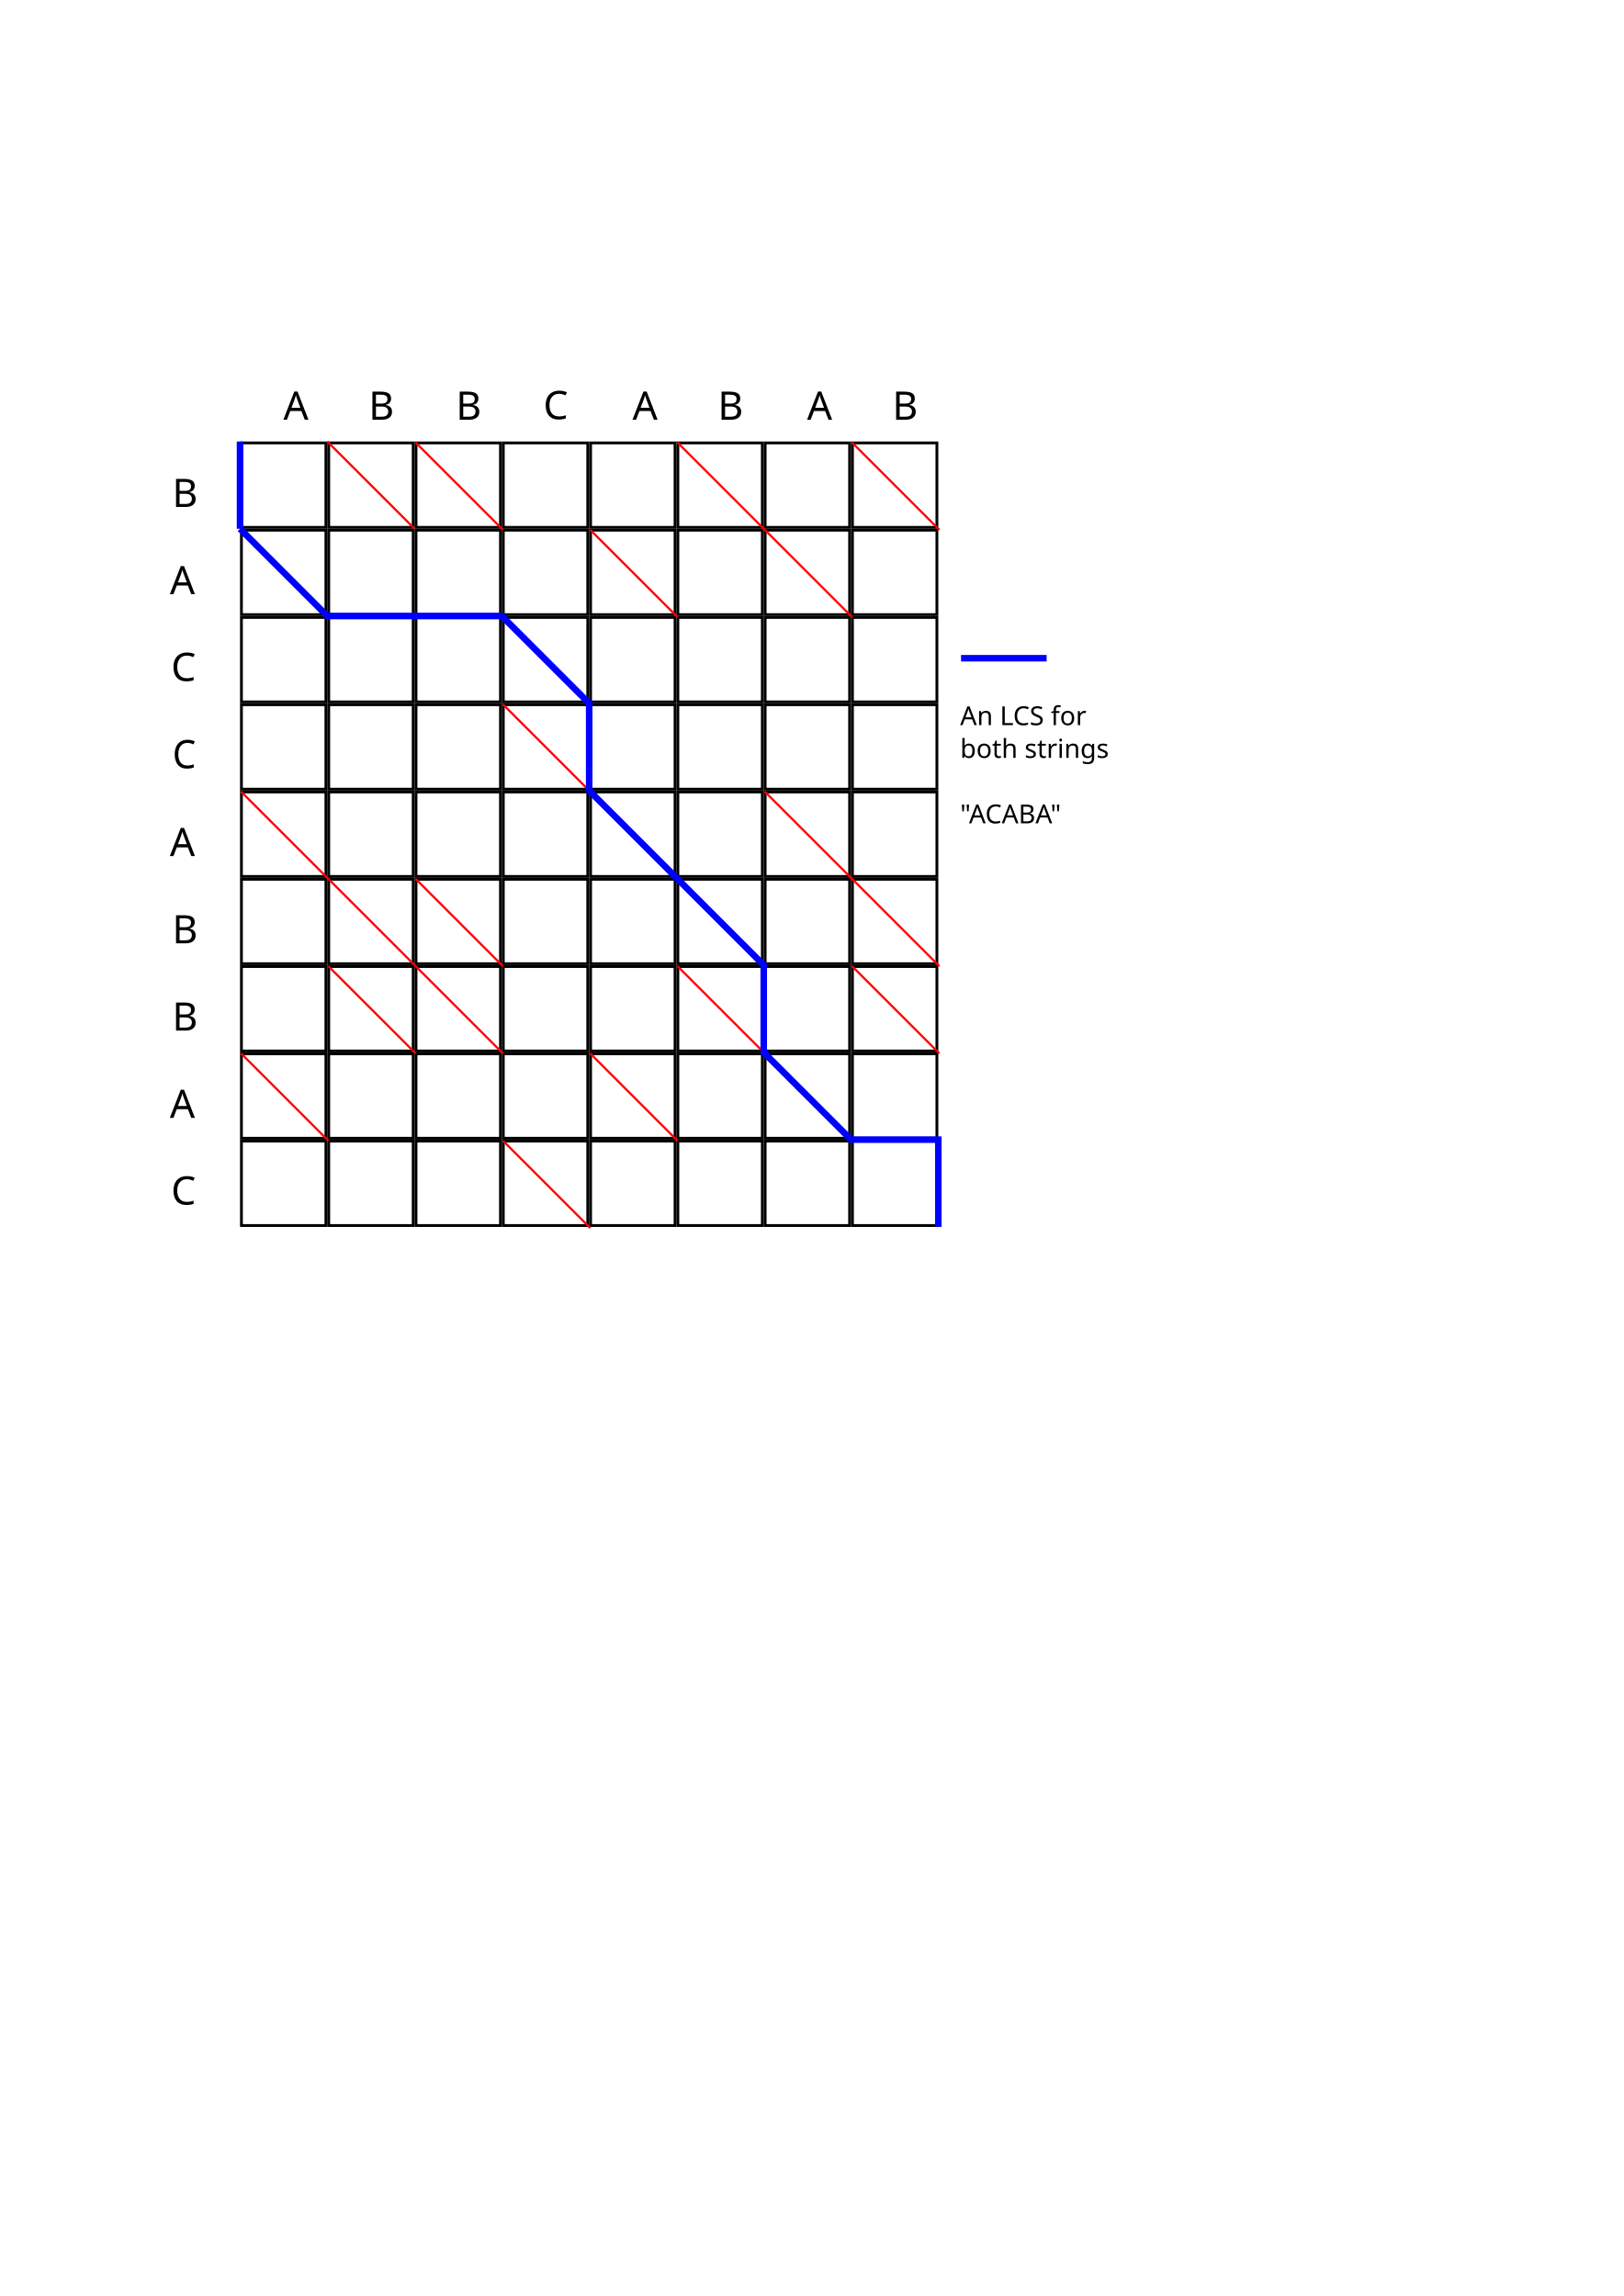
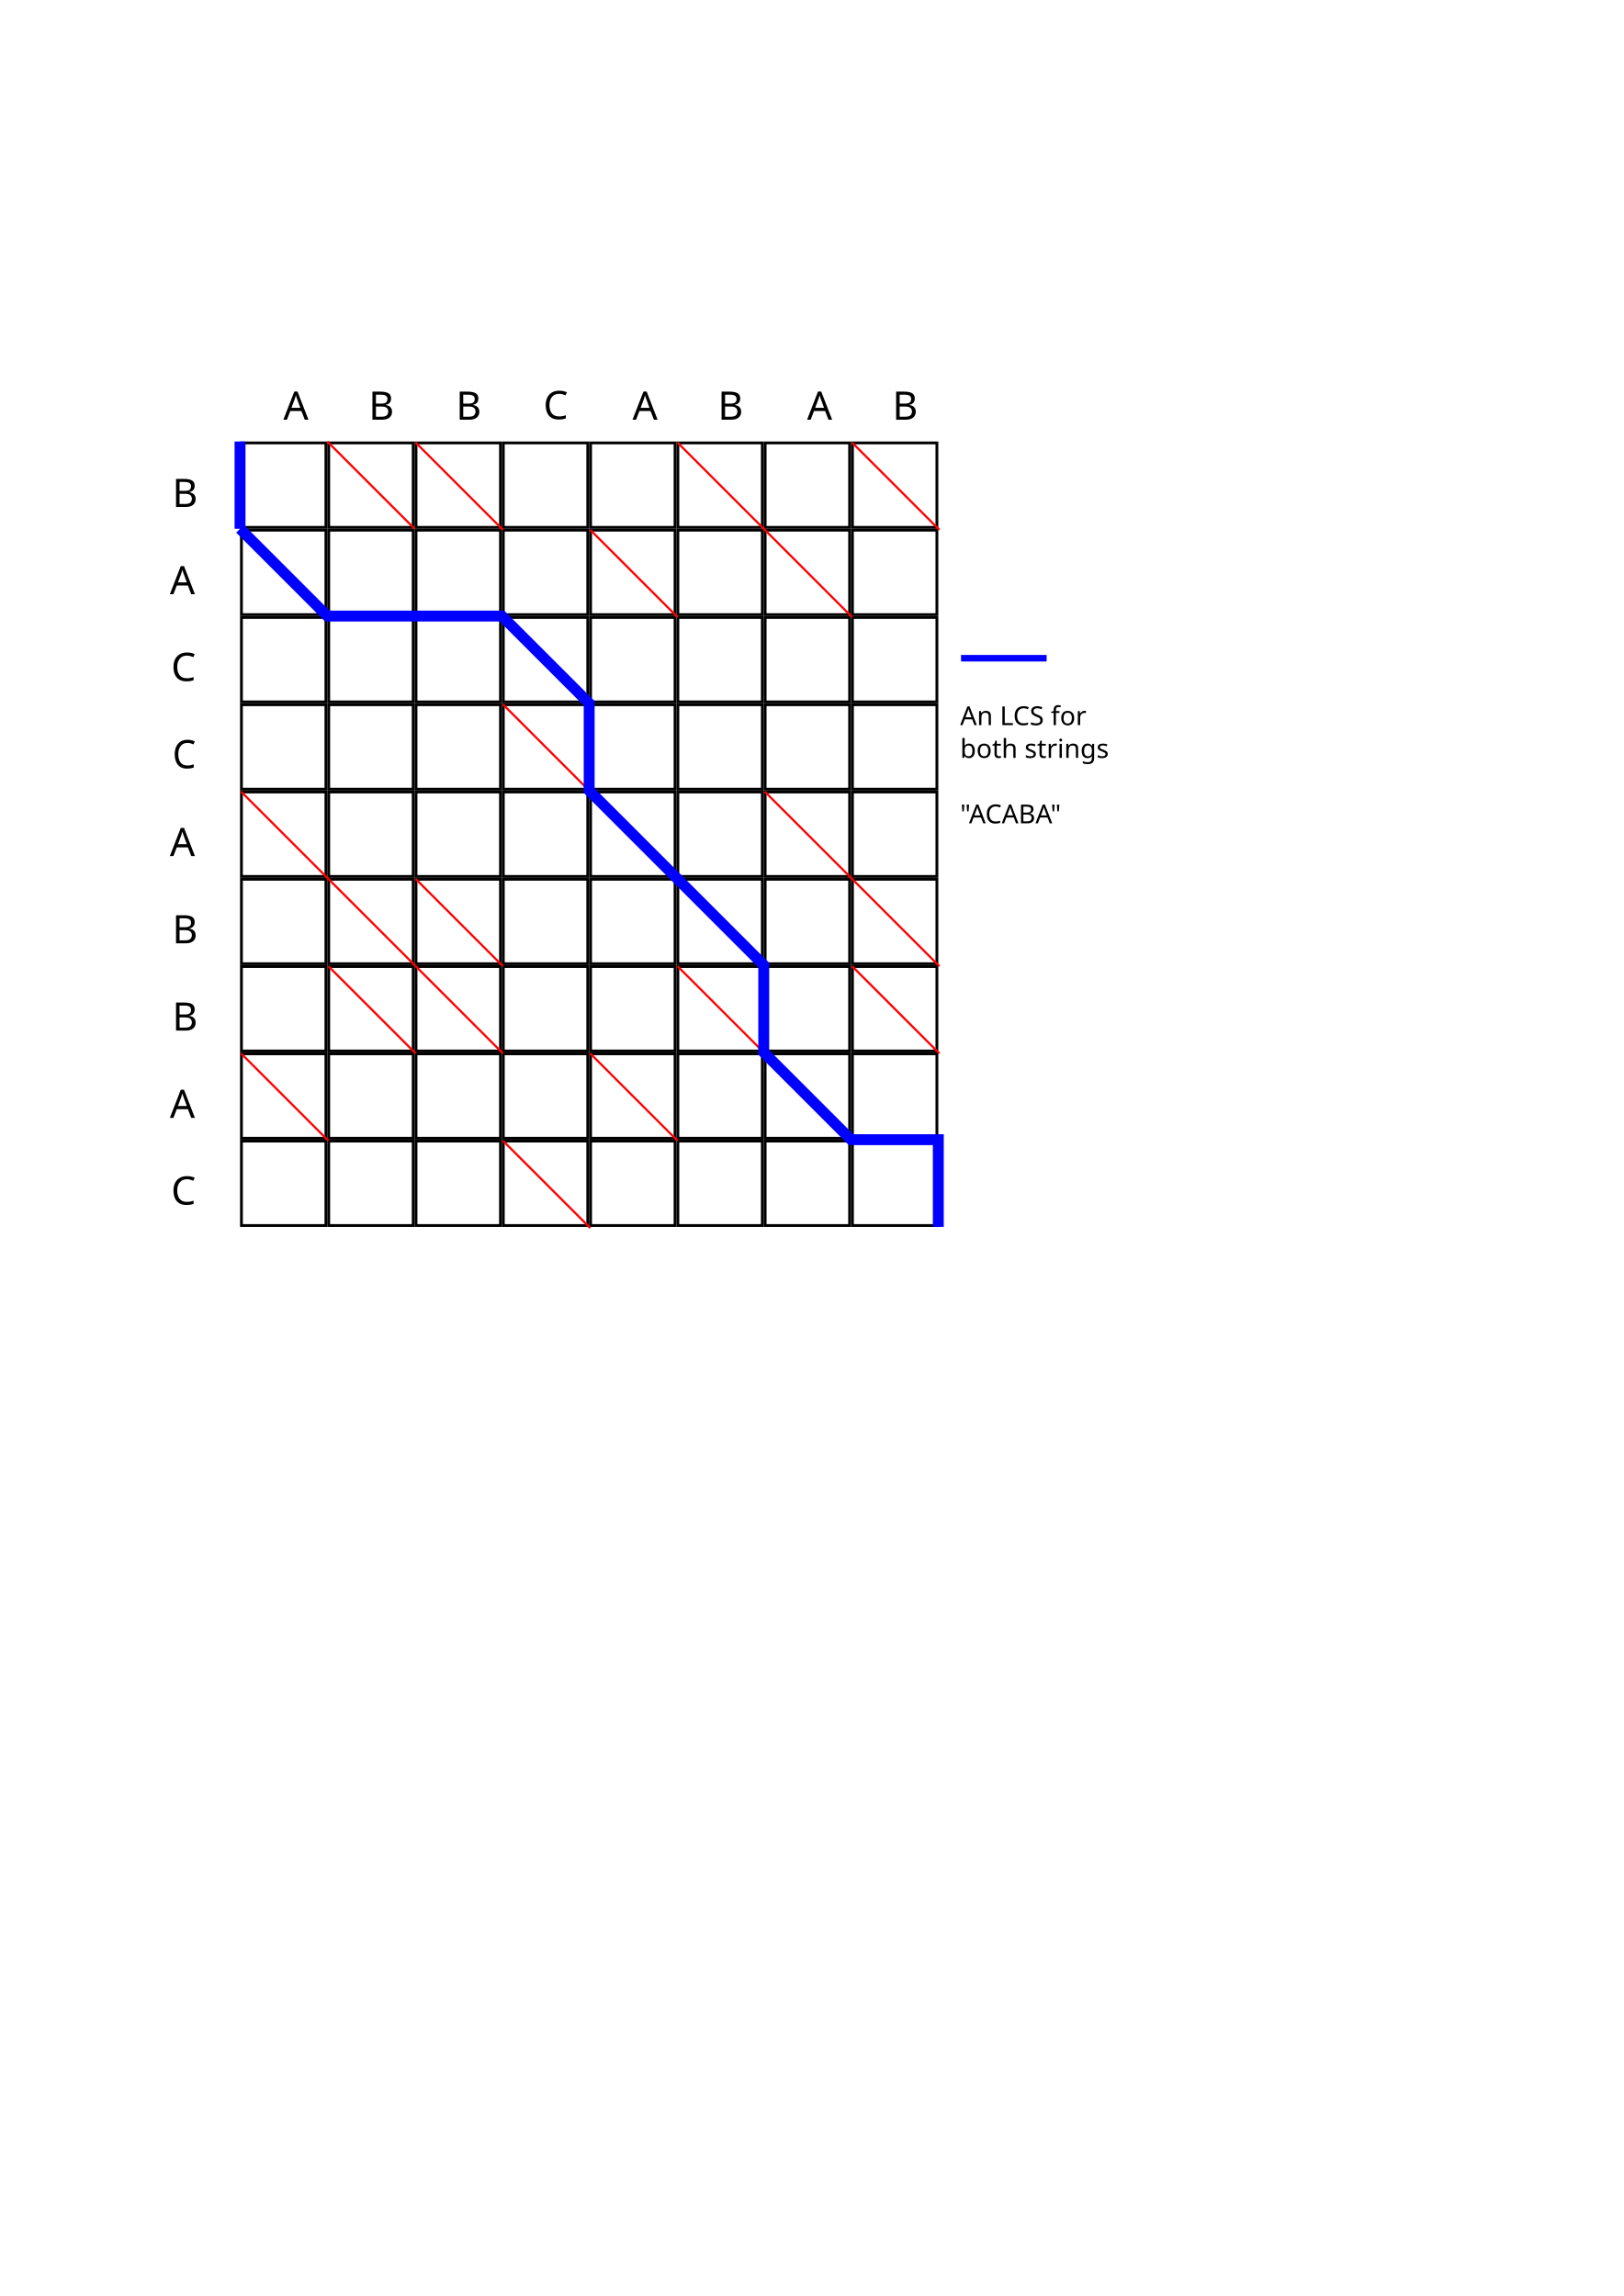
<svg xmlns="http://www.w3.org/2000/svg" width="744.094" height="1052.362" id="svg2" version="1.1">
  <defs id="defs4" />
  <g id="layer1">
    <rect style="fill:none;stroke:#000000;stroke-width:1.29;stroke-miterlimit:4;stroke-opacity:1;stroke-dasharray:none;stroke-dashoffset:0" id="rect2987" width="38.71" height="38.71" x="110.645" y="203.007" />
    <rect style="fill:none;stroke:#000000;stroke-width:1.29;stroke-miterlimit:4;stroke-opacity:1;stroke-dasharray:none;stroke-dashoffset:0" id="rect2987-3" width="38.71" height="38.71" x="110.645" y="243.007" />
    <rect style="fill:none;stroke:#000000;stroke-width:1.29;stroke-miterlimit:4;stroke-opacity:1;stroke-dasharray:none;stroke-dashoffset:0" id="rect2987-7" width="38.71" height="38.71" x="150.645" y="203.007" />
    <rect style="fill:none;stroke:#000000;stroke-width:1.29;stroke-miterlimit:4;stroke-opacity:1;stroke-dasharray:none;stroke-dashoffset:0" id="rect2987-9" width="38.71" height="38.71" x="150.645" y="243.007" />
    <rect style="fill:none;stroke:#000000;stroke-width:1.29;stroke-miterlimit:4;stroke-opacity:1;stroke-dasharray:none;stroke-dashoffset:0" id="rect2987-39" width="38.71" height="38.71" x="190.645" y="203.007" />
    <rect style="fill:none;stroke:#000000;stroke-width:1.29;stroke-miterlimit:4;stroke-opacity:1;stroke-dasharray:none;stroke-dashoffset:0" id="rect2987-4" width="38.71" height="38.71" x="190.645" y="243.007" />
    <rect style="fill:none;stroke:#000000;stroke-width:1.29;stroke-miterlimit:4;stroke-opacity:1;stroke-dasharray:none;stroke-dashoffset:0" id="rect2987-0" width="38.71" height="38.71" x="230.645" y="243.007" />
    <rect style="fill:none;stroke:#000000;stroke-width:1.29;stroke-miterlimit:4;stroke-opacity:1;stroke-dasharray:none;stroke-dashoffset:0" id="rect2987-8" width="38.71" height="38.71" x="230.645" y="203.007" />
    <rect style="fill:none;stroke:#000000;stroke-width:1.29;stroke-miterlimit:4;stroke-opacity:1;stroke-dasharray:none;stroke-dashoffset:0" id="rect2987-05" width="38.71" height="38.71" x="110.645" y="283.007" />
    <rect style="fill:none;stroke:#000000;stroke-width:1.29;stroke-miterlimit:4;stroke-opacity:1;stroke-dasharray:none;stroke-dashoffset:0" id="rect2987-3-8" width="38.71" height="38.71" x="110.645" y="323.007" />
    <rect style="fill:none;stroke:#000000;stroke-width:1.29;stroke-miterlimit:4;stroke-opacity:1;stroke-dasharray:none;stroke-dashoffset:0" id="rect2987-7-0" width="38.71" height="38.71" x="150.645" y="283.007" />
    <rect style="fill:none;stroke:#000000;stroke-width:1.29;stroke-miterlimit:4;stroke-opacity:1;stroke-dasharray:none;stroke-dashoffset:0" id="rect2987-9-2" width="38.71" height="38.71" x="150.645" y="323.007" />
    <rect style="fill:none;stroke:#000000;stroke-width:1.29;stroke-miterlimit:4;stroke-opacity:1;stroke-dasharray:none;stroke-dashoffset:0" id="rect2987-39-6" width="38.71" height="38.71" x="190.645" y="283.007" />
    <rect style="fill:none;stroke:#000000;stroke-width:1.29;stroke-miterlimit:4;stroke-opacity:1;stroke-dasharray:none;stroke-dashoffset:0" id="rect2987-4-4" width="38.71" height="38.71" x="190.645" y="323.007" />
    <rect style="fill:none;stroke:#000000;stroke-width:1.29;stroke-miterlimit:4;stroke-opacity:1;stroke-dasharray:none;stroke-dashoffset:0" id="rect2987-0-3" width="38.71" height="38.71" x="230.645" y="323.007" />
    <rect style="fill:none;stroke:#000000;stroke-width:1.29;stroke-miterlimit:4;stroke-opacity:1;stroke-dasharray:none;stroke-dashoffset:0" id="rect2987-8-5" width="38.71" height="38.71" x="230.645" y="283.007" />
    <rect style="fill:none;stroke:#000000;stroke-width:1.29;stroke-miterlimit:4;stroke-opacity:1;stroke-dasharray:none;stroke-dashoffset:0" id="rect2987-91" width="38.71" height="38.71" x="270.645" y="203.007" />
    <rect style="fill:none;stroke:#000000;stroke-width:1.29;stroke-miterlimit:4;stroke-opacity:1;stroke-dasharray:none;stroke-dashoffset:0" id="rect2987-3-1" width="38.71" height="38.71" x="270.645" y="243.007" />
    <rect style="fill:none;stroke:#000000;stroke-width:1.29;stroke-miterlimit:4;stroke-opacity:1;stroke-dasharray:none;stroke-dashoffset:0" id="rect2987-7-9" width="38.71" height="38.71" x="310.645" y="203.007" />
    <rect style="fill:none;stroke:#000000;stroke-width:1.29;stroke-miterlimit:4;stroke-opacity:1;stroke-dasharray:none;stroke-dashoffset:0" id="rect2987-9-7" width="38.71" height="38.71" x="310.645" y="243.007" />
    <rect style="fill:none;stroke:#000000;stroke-width:1.29;stroke-miterlimit:4;stroke-opacity:1;stroke-dasharray:none;stroke-dashoffset:0" id="rect2987-39-9" width="38.71" height="38.71" x="350.645" y="203.007" />
    <rect style="fill:none;stroke:#000000;stroke-width:1.29;stroke-miterlimit:4;stroke-opacity:1;stroke-dasharray:none;stroke-dashoffset:0" id="rect2987-4-40" width="38.71" height="38.71" x="350.645" y="243.007" />
    <rect style="fill:none;stroke:#000000;stroke-width:1.29;stroke-miterlimit:4;stroke-opacity:1;stroke-dasharray:none;stroke-dashoffset:0" id="rect2987-0-2" width="38.71" height="38.71" x="390.645" y="243.007" />
    <rect style="fill:none;stroke:#000000;stroke-width:1.29;stroke-miterlimit:4;stroke-opacity:1;stroke-dasharray:none;stroke-dashoffset:0" id="rect2987-8-4" width="38.71" height="38.71" x="390.645" y="203.007" />
    <rect style="fill:none;stroke:#000000;stroke-width:1.29;stroke-miterlimit:4;stroke-opacity:1;stroke-dasharray:none;stroke-dashoffset:0" id="rect2987-6" width="38.71" height="38.71" x="270.645" y="283.007" />
    <rect style="fill:none;stroke:#000000;stroke-width:1.29;stroke-miterlimit:4;stroke-opacity:1;stroke-dasharray:none;stroke-dashoffset:0" id="rect2987-3-2" width="38.71" height="38.71" x="270.645" y="323.007" />
    <rect style="fill:none;stroke:#000000;stroke-width:1.29;stroke-miterlimit:4;stroke-opacity:1;stroke-dasharray:none;stroke-dashoffset:0" id="rect2987-7-2" width="38.71" height="38.71" x="310.645" y="283.007" />
    <rect style="fill:none;stroke:#000000;stroke-width:1.29;stroke-miterlimit:4;stroke-opacity:1;stroke-dasharray:none;stroke-dashoffset:0" id="rect2987-9-77" width="38.71" height="38.71" x="310.645" y="323.007" />
    <rect style="fill:none;stroke:#000000;stroke-width:1.29;stroke-miterlimit:4;stroke-opacity:1;stroke-dasharray:none;stroke-dashoffset:0" id="rect2987-39-97" width="38.71" height="38.71" x="350.645" y="283.007" />
    <rect style="fill:none;stroke:#000000;stroke-width:1.29;stroke-miterlimit:4;stroke-opacity:1;stroke-dasharray:none;stroke-dashoffset:0" id="rect2987-4-2" width="38.71" height="38.71" x="350.645" y="323.007" />
    <rect style="fill:none;stroke:#000000;stroke-width:1.29;stroke-miterlimit:4;stroke-opacity:1;stroke-dasharray:none;stroke-dashoffset:0" id="rect2987-0-0" width="38.71" height="38.71" x="390.645" y="323.007" />
    <rect style="fill:none;stroke:#000000;stroke-width:1.29;stroke-miterlimit:4;stroke-opacity:1;stroke-dasharray:none;stroke-dashoffset:0" id="rect2987-8-3" width="38.71" height="38.71" x="390.645" y="283.007" />
    <rect style="fill:none;stroke:#000000;stroke-width:1.29;stroke-miterlimit:4;stroke-opacity:1;stroke-dasharray:none;stroke-dashoffset:0" id="rect2987-31" width="38.71" height="38.71" x="110.645" y="363.007" />
    <rect style="fill:none;stroke:#000000;stroke-width:1.29;stroke-miterlimit:4;stroke-opacity:1;stroke-dasharray:none;stroke-dashoffset:0" id="rect2987-3-4" width="38.71" height="38.71" x="110.645" y="403.007" />
    <rect style="fill:none;stroke:#000000;stroke-width:1.29;stroke-miterlimit:4;stroke-opacity:1;stroke-dasharray:none;stroke-dashoffset:0" id="rect2987-7-01" width="38.71" height="38.71" x="150.645" y="363.007" />
    <rect style="fill:none;stroke:#000000;stroke-width:1.29;stroke-miterlimit:4;stroke-opacity:1;stroke-dasharray:none;stroke-dashoffset:0" id="rect2987-9-6" width="38.71" height="38.71" x="150.645" y="403.007" />
    <rect style="fill:none;stroke:#000000;stroke-width:1.29;stroke-miterlimit:4;stroke-opacity:1;stroke-dasharray:none;stroke-dashoffset:0" id="rect2987-39-2" width="38.71" height="38.71" x="190.645" y="363.007" />
    <rect style="fill:none;stroke:#000000;stroke-width:1.29;stroke-miterlimit:4;stroke-opacity:1;stroke-dasharray:none;stroke-dashoffset:0" id="rect2987-4-7" width="38.71" height="38.71" x="190.645" y="403.007" />
    <rect style="fill:none;stroke:#000000;stroke-width:1.29;stroke-miterlimit:4;stroke-opacity:1;stroke-dasharray:none;stroke-dashoffset:0" id="rect2987-0-37" width="38.71" height="38.71" x="230.645" y="403.007" />
    <rect style="fill:none;stroke:#000000;stroke-width:1.29;stroke-miterlimit:4;stroke-opacity:1;stroke-dasharray:none;stroke-dashoffset:0" id="rect2987-8-2" width="38.71" height="38.71" x="230.645" y="363.007" />
    <rect style="fill:none;stroke:#000000;stroke-width:1.29;stroke-miterlimit:4;stroke-opacity:1;stroke-dasharray:none;stroke-dashoffset:0" id="rect2987-05-4" width="38.71" height="38.71" x="110.645" y="443.007" />
    <rect style="fill:none;stroke:#000000;stroke-width:1.29;stroke-miterlimit:4;stroke-opacity:1;stroke-dasharray:none;stroke-dashoffset:0" id="rect2987-3-8-9" width="38.71" height="38.71" x="110.645" y="483.007" />
    <rect style="fill:none;stroke:#000000;stroke-width:1.29;stroke-miterlimit:4;stroke-opacity:1;stroke-dasharray:none;stroke-dashoffset:0" id="rect2987-7-0-6" width="38.71" height="38.71" x="150.645" y="443.007" />
    <rect style="fill:none;stroke:#000000;stroke-width:1.29;stroke-miterlimit:4;stroke-opacity:1;stroke-dasharray:none;stroke-dashoffset:0" id="rect2987-9-2-4" width="38.71" height="38.71" x="150.645" y="483.007" />
    <rect style="fill:none;stroke:#000000;stroke-width:1.29;stroke-miterlimit:4;stroke-opacity:1;stroke-dasharray:none;stroke-dashoffset:0" id="rect2987-39-6-8" width="38.71" height="38.71" x="190.645" y="443.007" />
    <rect style="fill:none;stroke:#000000;stroke-width:1.29;stroke-miterlimit:4;stroke-opacity:1;stroke-dasharray:none;stroke-dashoffset:0" id="rect2987-4-4-7" width="38.71" height="38.71" x="190.645" y="483.007" />
    <rect style="fill:none;stroke:#000000;stroke-width:1.29;stroke-miterlimit:4;stroke-opacity:1;stroke-dasharray:none;stroke-dashoffset:0" id="rect2987-0-3-0" width="38.71" height="38.71" x="230.645" y="483.007" />
    <rect style="fill:none;stroke:#000000;stroke-width:1.29;stroke-miterlimit:4;stroke-opacity:1;stroke-dasharray:none;stroke-dashoffset:0" id="rect2987-8-5-0" width="38.71" height="38.71" x="230.645" y="443.007" />
    <rect style="fill:none;stroke:#000000;stroke-width:1.29;stroke-miterlimit:4;stroke-opacity:1;stroke-dasharray:none;stroke-dashoffset:0" id="rect2987-91-9" width="38.71" height="38.71" x="270.645" y="363.007" />
    <rect style="fill:none;stroke:#000000;stroke-width:1.29;stroke-miterlimit:4;stroke-opacity:1;stroke-dasharray:none;stroke-dashoffset:0" id="rect2987-3-1-7" width="38.71" height="38.71" x="270.645" y="403.007" />
    <rect style="fill:none;stroke:#000000;stroke-width:1.29;stroke-miterlimit:4;stroke-opacity:1;stroke-dasharray:none;stroke-dashoffset:0" id="rect2987-7-9-6" width="38.71" height="38.71" x="310.645" y="363.007" />
    <rect style="fill:none;stroke:#000000;stroke-width:1.29;stroke-miterlimit:4;stroke-opacity:1;stroke-dasharray:none;stroke-dashoffset:0" id="rect2987-9-7-1" width="38.71" height="38.71" x="310.645" y="403.007" />
    <rect style="fill:none;stroke:#000000;stroke-width:1.29;stroke-miterlimit:4;stroke-opacity:1;stroke-dasharray:none;stroke-dashoffset:0" id="rect2987-39-9-9" width="38.71" height="38.71" x="350.645" y="363.007" />
    <rect style="fill:none;stroke:#000000;stroke-width:1.29;stroke-miterlimit:4;stroke-opacity:1;stroke-dasharray:none;stroke-dashoffset:0" id="rect2987-4-40-4" width="38.71" height="38.71" x="350.645" y="403.007" />
    <rect style="fill:none;stroke:#000000;stroke-width:1.29;stroke-miterlimit:4;stroke-opacity:1;stroke-dasharray:none;stroke-dashoffset:0" id="rect2987-0-2-9" width="38.71" height="38.71" x="390.645" y="403.007" />
    <rect style="fill:none;stroke:#000000;stroke-width:1.29;stroke-miterlimit:4;stroke-opacity:1;stroke-dasharray:none;stroke-dashoffset:0" id="rect2987-8-4-0" width="38.71" height="38.71" x="390.645" y="363.007" />
    <rect style="fill:none;stroke:#000000;stroke-width:1.29;stroke-miterlimit:4;stroke-opacity:1;stroke-dasharray:none;stroke-dashoffset:0" id="rect2987-6-3" width="38.71" height="38.71" x="270.645" y="443.007" />
    <rect style="fill:none;stroke:#000000;stroke-width:1.29;stroke-miterlimit:4;stroke-opacity:1;stroke-dasharray:none;stroke-dashoffset:0" id="rect2987-3-2-1" width="38.71" height="38.71" x="270.645" y="483.007" />
    <rect style="fill:none;stroke:#000000;stroke-width:1.29;stroke-miterlimit:4;stroke-opacity:1;stroke-dasharray:none;stroke-dashoffset:0" id="rect2987-7-2-3" width="38.71" height="38.71" x="310.645" y="443.007" />
    <rect style="fill:none;stroke:#000000;stroke-width:1.29;stroke-miterlimit:4;stroke-opacity:1;stroke-dasharray:none;stroke-dashoffset:0" id="rect2987-9-77-6" width="38.71" height="38.71" x="310.645" y="483.007" />
    <rect style="fill:none;stroke:#000000;stroke-width:1.29;stroke-miterlimit:4;stroke-opacity:1;stroke-dasharray:none;stroke-dashoffset:0" id="rect2987-39-97-6" width="38.71" height="38.71" x="350.645" y="443.007" />
    <rect style="fill:none;stroke:#000000;stroke-width:1.29;stroke-miterlimit:4;stroke-opacity:1;stroke-dasharray:none;stroke-dashoffset:0" id="rect2987-4-2-6" width="38.71" height="38.71" x="350.645" y="483.007" />
    <rect style="fill:none;stroke:#000000;stroke-width:1.29;stroke-miterlimit:4;stroke-opacity:1;stroke-dasharray:none;stroke-dashoffset:0" id="rect2987-0-0-2" width="38.71" height="38.71" x="390.645" y="483.007" />
    <rect style="fill:none;stroke:#000000;stroke-width:1.29;stroke-miterlimit:4;stroke-opacity:1;stroke-dasharray:none;stroke-dashoffset:0" id="rect2987-8-3-8" width="38.71" height="38.71" x="390.645" y="443.007" />
    <text xml:space="preserve" style="font-size:18px;font-style:normal;font-weight:normal;line-height:125%;letter-spacing:0px;word-spacing:0px;fill:#000000;fill-opacity:1;stroke:none;font-family:Sans" x="129.859" y="192.362" id="text4027">
      <tspan id="tspan4029" x="129.859" y="192.362">A</tspan>
    </text>
    <text xml:space="preserve" style="font-size:18px;font-style:normal;font-weight:normal;line-height:125%;letter-spacing:0px;word-spacing:0px;fill:#000000;fill-opacity:1;stroke:none;font-family:Sans" x="208.926" y="192.362" id="text4031">
      <tspan id="tspan4033" x="208.926" y="192.362">B</tspan>
    </text>
    <text xml:space="preserve" style="font-size:18px;font-style:normal;font-weight:normal;line-height:125%;letter-spacing:0px;word-spacing:0px;fill:#000000;fill-opacity:1;stroke:none;font-family:Sans" x="248.989" y="192.107" id="text4035">
      <tspan id="tspan4037" x="248.989" y="192.107">C</tspan>
    </text>
    <text xml:space="preserve" style="font-size:18px;font-style:normal;font-weight:normal;line-height:125%;letter-spacing:0px;word-spacing:0px;fill:#000000;fill-opacity:1;stroke:none;font-family:Sans" x="168.926" y="192.362" id="text4031-7">
      <tspan id="tspan4033-1" x="168.926" y="192.362">B</tspan>
    </text>
    <text xml:space="preserve" style="font-size:18px;font-style:normal;font-weight:normal;line-height:125%;letter-spacing:0px;word-spacing:0px;fill:#000000;fill-opacity:1;stroke:none;font-family:Sans" x="289.859" y="192.362" id="text4027-9">
      <tspan id="tspan4029-7" x="289.859" y="192.362">A</tspan>
    </text>
    <text xml:space="preserve" style="font-size:18px;font-style:normal;font-weight:normal;line-height:125%;letter-spacing:0px;word-spacing:0px;fill:#000000;fill-opacity:1;stroke:none;font-family:Sans" x="408.926" y="192.362" id="text4031-4">
      <tspan id="tspan4033-9" x="408.926" y="192.362">B</tspan>
    </text>
    <text xml:space="preserve" style="font-size:18px;font-style:normal;font-weight:normal;line-height:125%;letter-spacing:0px;word-spacing:0px;fill:#000000;fill-opacity:1;stroke:none;font-family:Sans" x="328.926" y="192.362" id="text4031-7-4">
      <tspan id="tspan4033-1-5" x="328.926" y="192.362">B</tspan>
    </text>
    <text xml:space="preserve" style="font-size:18px;font-style:normal;font-weight:normal;line-height:125%;letter-spacing:0px;word-spacing:0px;fill:#000000;fill-opacity:1;stroke:none;font-family:Sans" x="369.859" y="192.362" id="text4027-0">
      <tspan id="tspan4029-4" x="369.859" y="192.362">A</tspan>
    </text>
    <rect style="fill:none;stroke:#000000;stroke-width:1.29;stroke-miterlimit:4;stroke-opacity:1;stroke-dasharray:none;stroke-dashoffset:0" id="rect2987-3-8-9-4" width="38.71" height="38.71" x="110.645" y="523.007" />
    <rect style="fill:none;stroke:#000000;stroke-width:1.29;stroke-miterlimit:4;stroke-opacity:1;stroke-dasharray:none;stroke-dashoffset:0" id="rect2987-9-2-4-8" width="38.71" height="38.71" x="150.645" y="523.007" />
    <rect style="fill:none;stroke:#000000;stroke-width:1.29;stroke-miterlimit:4;stroke-opacity:1;stroke-dasharray:none;stroke-dashoffset:0" id="rect2987-4-4-7-7" width="38.71" height="38.71" x="190.645" y="523.007" />
    <rect style="fill:none;stroke:#000000;stroke-width:1.29;stroke-miterlimit:4;stroke-opacity:1;stroke-dasharray:none;stroke-dashoffset:0" id="rect2987-0-3-0-5" width="38.71" height="38.71" x="230.645" y="523.007" />
    <rect style="fill:none;stroke:#000000;stroke-width:1.29;stroke-miterlimit:4;stroke-opacity:1;stroke-dasharray:none;stroke-dashoffset:0" id="rect2987-3-2-1-4" width="38.71" height="38.71" x="270.645" y="523.007" />
    <rect style="fill:none;stroke:#000000;stroke-width:1.29;stroke-miterlimit:4;stroke-opacity:1;stroke-dasharray:none;stroke-dashoffset:0" id="rect2987-9-77-6-8" width="38.71" height="38.71" x="310.645" y="523.007" />
    <rect style="fill:none;stroke:#000000;stroke-width:1.29;stroke-miterlimit:4;stroke-opacity:1;stroke-dasharray:none;stroke-dashoffset:0" id="rect2987-4-2-6-7" width="38.71" height="38.71" x="350.645" y="523.007" />
    <rect style="fill:none;stroke:#000000;stroke-width:1.29;stroke-miterlimit:4;stroke-opacity:1;stroke-dasharray:none;stroke-dashoffset:0" id="rect2987-0-0-2-7" width="38.71" height="38.71" x="390.645" y="523.007" />
    <text xml:space="preserve" style="font-size:18px;font-style:normal;font-weight:normal;line-height:125%;letter-spacing:0px;word-spacing:0px;fill:#000000;fill-opacity:1;stroke:none;font-family:Sans" x="78.926" y="232.362" id="text4031-7-2">
      <tspan id="tspan4033-1-0" x="78.926" y="232.362">B</tspan>
    </text>
    <text xml:space="preserve" style="font-size:18px;font-style:normal;font-weight:normal;line-height:125%;letter-spacing:0px;word-spacing:0px;fill:#000000;fill-opacity:1;stroke:none;font-family:Sans" x="77.836" y="272.362" id="text4027-6">
      <tspan id="tspan4029-8" x="77.836" y="272.362">A</tspan>
    </text>
    <text xml:space="preserve" style="font-size:18px;font-style:normal;font-weight:normal;line-height:125%;letter-spacing:0px;word-spacing:0px;fill:#000000;fill-opacity:1;stroke:none;font-family:Sans" x="78.407" y="312.107" id="text4035-8">
      <tspan id="tspan4037-0" x="78.407" y="312.107">C</tspan>
    </text>
    <text xml:space="preserve" style="font-size:17.498px;font-style:normal;font-weight:normal;line-height:125%;letter-spacing:0px;word-spacing:0px;fill:#000000;fill-opacity:1;stroke:none;font-family:Sans" x="81.313" y="342.287" id="text4035-8-7" transform="scale(0.9721102,1.02869)">
      <tspan id="tspan4037-0-6" x="81.313" y="342.287">C</tspan>
    </text>
    <text xml:space="preserve" style="font-size:18px;font-style:normal;font-weight:normal;line-height:125%;letter-spacing:0px;word-spacing:0px;fill:#000000;fill-opacity:1;stroke:none;font-family:Sans" x="78.407" y="552.107" id="text4035-8-1">
      <tspan id="tspan4037-0-0" x="78.407" y="552.107">C</tspan>
    </text>
    <text xml:space="preserve" style="font-size:18px;font-style:normal;font-weight:normal;line-height:125%;letter-spacing:0px;word-spacing:0px;fill:#000000;fill-opacity:1;stroke:none;font-family:Sans" x="77.836" y="392.362" id="text4027-9-3">
      <tspan id="tspan4029-7-5" x="77.836" y="392.362">A</tspan>
    </text>
    <text xml:space="preserve" style="font-size:18px;font-style:normal;font-weight:normal;line-height:125%;letter-spacing:0px;word-spacing:0px;fill:#000000;fill-opacity:1;stroke:none;font-family:Sans" x="78.926" y="432.362" id="text4031-7-4-0">
      <tspan id="tspan4033-1-5-4" x="78.926" y="432.362">B</tspan>
    </text>
    <text xml:space="preserve" style="font-size:18px;font-style:normal;font-weight:normal;line-height:125%;letter-spacing:0px;word-spacing:0px;fill:#000000;fill-opacity:1;stroke:none;font-family:Sans" x="78.926" y="472.362" id="text4031-7-4-6">
      <tspan id="tspan4033-1-5-2" x="78.926" y="472.362">B</tspan>
    </text>
    <text xml:space="preserve" style="font-size:18px;font-style:normal;font-weight:normal;line-height:125%;letter-spacing:0px;word-spacing:0px;fill:#000000;fill-opacity:1;stroke:none;font-family:Sans" x="77.836" y="512.362" id="text4027-9-3-4">
      <tspan id="tspan4029-7-5-2" x="77.836" y="512.362">A</tspan>
    </text>
    <path style="fill:none;stroke:#ff0000;stroke-width:1px;stroke-linecap:butt;stroke-linejoin:miter;stroke-opacity:1" d="m 150,202.362 40,40" id="path4337" />
    <path style="fill:none;stroke:#ff0000;stroke-width:1px;stroke-linecap:butt;stroke-linejoin:miter;stroke-opacity:1" d="m 190.5,202.862 40,40" id="path4337-3" />
    <path style="fill:none;stroke:#ff0000;stroke-width:1px;stroke-linecap:butt;stroke-linejoin:miter;stroke-opacity:1" d="m 310.5,202.862 40,40" id="path4337-8" />
    <path style="fill:none;stroke:#ff0000;stroke-width:1px;stroke-linecap:butt;stroke-linejoin:miter;stroke-opacity:1" d="m 390.5,202.862 40,40" id="path4337-9" />
    <path style="fill:none;stroke:#ff0000;stroke-width:1px;stroke-linecap:butt;stroke-linejoin:miter;stroke-opacity:1" d="m 110.5,242.862 40,40" id="path4337-32" />
    <path style="fill:none;stroke:#ff0000;stroke-width:1px;stroke-linecap:butt;stroke-linejoin:miter;stroke-opacity:1" d="m 270.5,242.862 40,40" id="path4337-34" />
    <path style="fill:none;stroke:#ff0000;stroke-width:1px;stroke-linecap:butt;stroke-linejoin:miter;stroke-opacity:1" d="m 350.5,242.862 40,40" id="path4337-2" />
    <path style="fill:none;stroke:#ff0000;stroke-width:1px;stroke-linecap:butt;stroke-linejoin:miter;stroke-opacity:1" d="m 230.5,282.862 40,40" id="path4337-88" />
    <path style="fill:none;stroke:#ff0000;stroke-width:1px;stroke-linecap:butt;stroke-linejoin:miter;stroke-opacity:1" d="m 230.5,322.862 40,40" id="path4337-0" />
    <path style="fill:none;stroke:#ff0000;stroke-width:1px;stroke-linecap:butt;stroke-linejoin:miter;stroke-opacity:1" d="m 110.5,362.862 40,40" id="path4337-6" />
    <path style="fill:none;stroke:#ff0000;stroke-width:1px;stroke-linecap:butt;stroke-linejoin:miter;stroke-opacity:1" d="m 270.5,362.862 40,40" id="path4337-82" />
    <path style="fill:none;stroke:#ff0000;stroke-width:1px;stroke-linecap:butt;stroke-linejoin:miter;stroke-opacity:1" d="m 350.5,362.862 40,40" id="path4337-84" />
    <path style="fill:none;stroke:#ff0000;stroke-width:1px;stroke-linecap:butt;stroke-linejoin:miter;stroke-opacity:1" d="m 150.5,402.862 40,40" id="path4337-37" />
    <path style="fill:none;stroke:#ff0000;stroke-width:1px;stroke-linecap:butt;stroke-linejoin:miter;stroke-opacity:1" d="m 190.5,402.862 40,40" id="path4337-62" />
    <path style="fill:none;stroke:#ff0000;stroke-width:1px;stroke-linecap:butt;stroke-linejoin:miter;stroke-opacity:1" d="m 310.5,402.862 40,40" id="path4337-5" />
    <path style="fill:none;stroke:#ff0000;stroke-width:1px;stroke-linecap:butt;stroke-linejoin:miter;stroke-opacity:1" d="m 390.5,402.862 40,40" id="path4337-840" />
    <path style="fill:none;stroke:#ff0000;stroke-width:1px;stroke-linecap:butt;stroke-linejoin:miter;stroke-opacity:1" d="m 150.5,442.862 40,40" id="path4337-56" />
    <path style="fill:none;stroke:#ff0000;stroke-width:1px;stroke-linecap:butt;stroke-linejoin:miter;stroke-opacity:1" d="m 190.5,442.862 40,40" id="path4337-61" />
    <path style="fill:none;stroke:#ff0000;stroke-width:1px;stroke-linecap:butt;stroke-linejoin:miter;stroke-opacity:1" d="m 310.5,442.862 40,40" id="path4337-80" />
    <path style="fill:none;stroke:#ff0000;stroke-width:1px;stroke-linecap:butt;stroke-linejoin:miter;stroke-opacity:1" d="m 390.5,442.862 40,40" id="path4337-4" />
    <path style="fill:none;stroke:#ff0000;stroke-width:1px;stroke-linecap:butt;stroke-linejoin:miter;stroke-opacity:1" d="m 110.5,482.862 40,40" id="path4337-49" />
    <path style="fill:none;stroke:#ff0000;stroke-width:1px;stroke-linecap:butt;stroke-linejoin:miter;stroke-opacity:1" d="m 270.5,482.862 40,40" id="path4337-57" />
    <path style="fill:none;stroke:#ff0000;stroke-width:1px;stroke-linecap:butt;stroke-linejoin:miter;stroke-opacity:1" d="m 350.5,482.862 40,40" id="path4337-39" />
    <path style="fill:none;stroke:#ff0000;stroke-width:1px;stroke-linecap:butt;stroke-linejoin:miter;stroke-opacity:1" d="m 230.5,522.862 40,40" id="path4337-35" />
-     <path style="fill:none;stroke:#0000ff;stroke-width:3;stroke-linecap:butt;stroke-linejoin:miter;stroke-opacity:1;stroke-miterlimit:4;stroke-dasharray:none" d="m 110,202.362 0,40" id="path4534" />
-     <path style="fill:none;stroke:#0000ff;stroke-width:3;stroke-linecap:butt;stroke-linejoin:miter;stroke-opacity:1;stroke-miterlimit:4;stroke-dasharray:none" d="m 110,242.362 40,40 80,0 40,40 0,40 80,80 0,40 40,40 40,0 0,40" id="path4538" />
+     <path style="fill:none;stroke:#0000ff;stroke-width:5;stroke-linecap:butt;stroke-linejoin:miter;stroke-opacity:1;stroke-miterlimit:4;stroke-dasharray:none" d="m 110,202.362 0,40" id="path4534" />
+     <path style="fill:none;stroke:#0000ff;stroke-width:5;stroke-linecap:butt;stroke-linejoin:miter;stroke-opacity:1;stroke-miterlimit:4;stroke-dasharray:none" d="m 110,242.362 40,40 80,0 40,40 0,40 80,80 0,40 40,40 40,0 0,40" id="path4538" />
    <path style="fill:none;stroke:#0000ff;stroke-width:3;stroke-linecap:butt;stroke-linejoin:miter;stroke-miterlimit:4;stroke-opacity:1;stroke-dasharray:none" d="m 440.408,301.693 39.235,0" id="path4571" />
    <text xml:space="preserve" style="font-size:12px;font-style:normal;font-variant:normal;font-weight:normal;font-stretch:normal;text-align:start;line-height:125%;letter-spacing:0px;word-spacing:0px;writing-mode:lr-tb;text-anchor:start;fill:#000000;fill-opacity:1;stroke:none;font-family:Sans;-inkscape-font-specification:Sans" x="440" y="332.362" id="text4573">
      <tspan x="440" y="332.362" id="tspan4586">An LCS for</tspan>
      <tspan x="440" y="347.362" id="tspan4608">both strings</tspan>
      <tspan x="440" y="362.362" id="tspan4592" />
      <tspan x="440" y="377.362" id="tspan4594">"ACABA" </tspan>
    </text>
  </g>
</svg>
